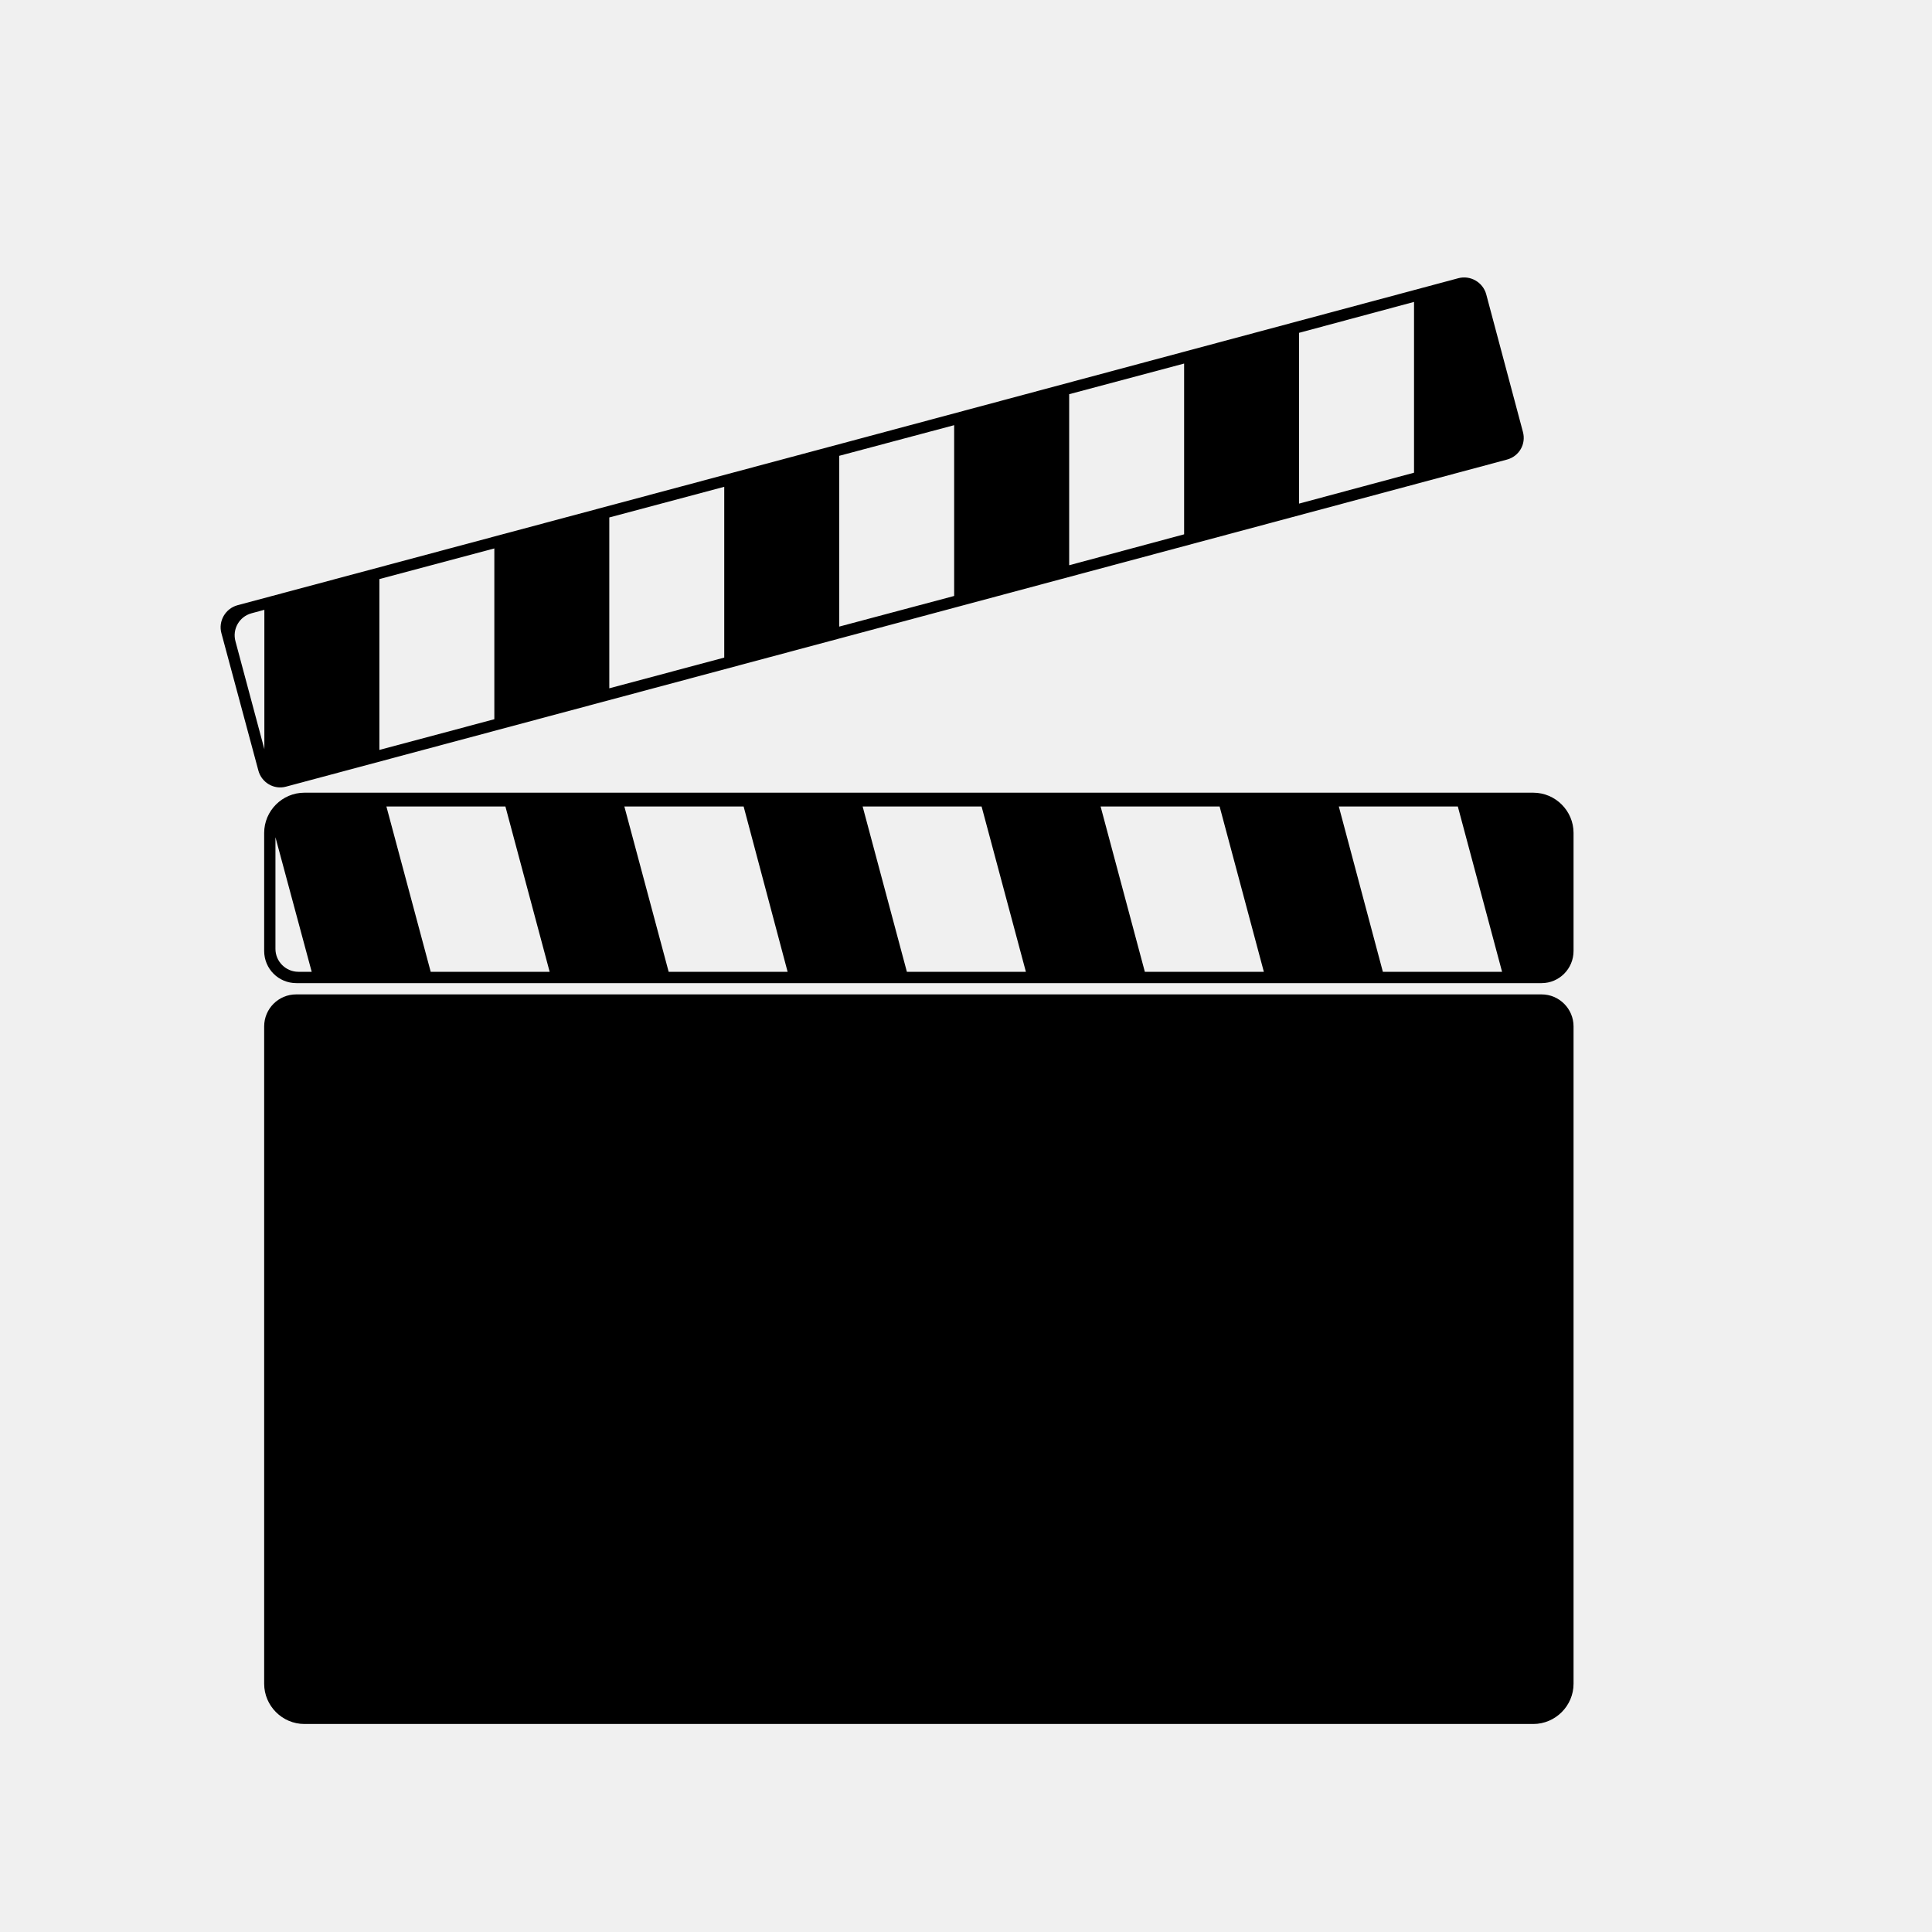
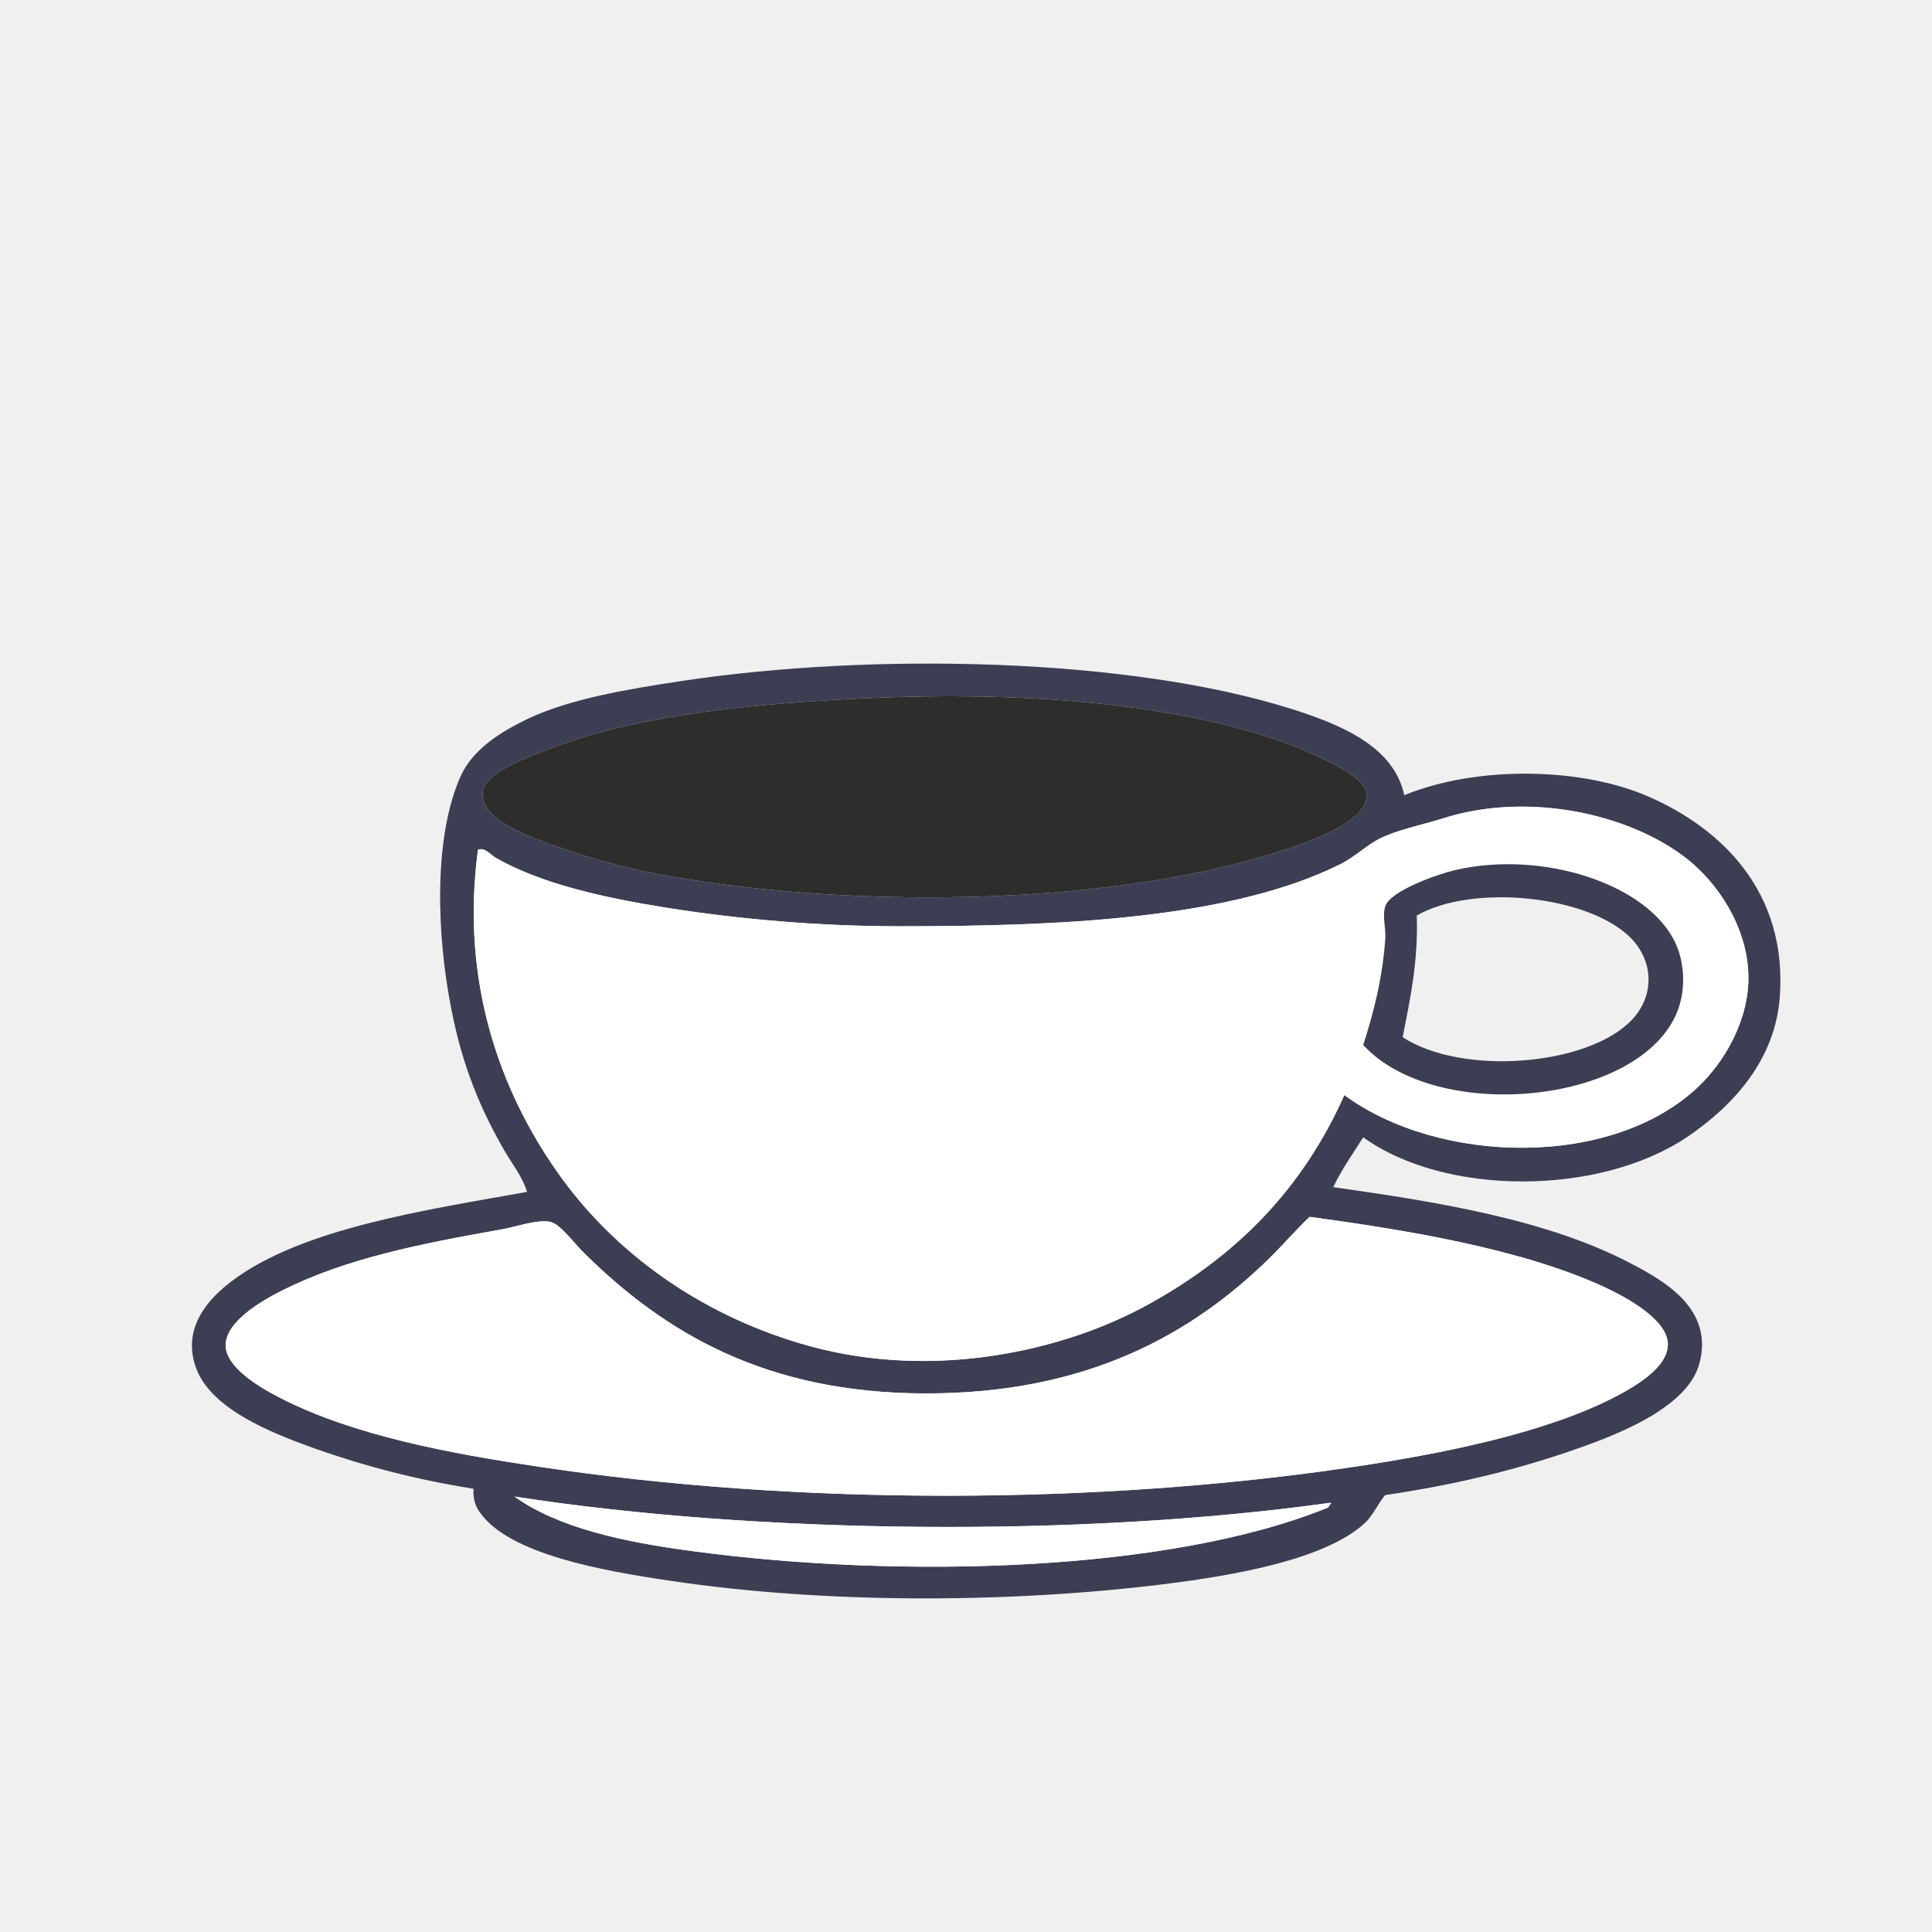
<svg xmlns="http://www.w3.org/2000/svg" width="40" zoomAndPan="magnify" viewBox="0 0 30 30" height="40" preserveAspectRatio="xMidYMid meet" version="1.0">
  <defs>
-     <clipPath id="76b0e16f5c">
-       <path d="M 4 12 L 24.434 12 L 24.434 26.77 L 4 26.77 Z M 4 12 " clip-rule="nonzero" />
+     <clipPath id="8b1a30bbc9">
+       <path d="M 2.973 10.305 L 27.652 10.305 L 27.652 24.82 L 2.973 24.82 Z M 2.973 10.305 " clip-rule="nonzero" />
    </clipPath>
-     <clipPath id="16102dff33">
-       <path d="M 3.387 4.27 L 24 4.27 L 24 13 L 3.387 13 Z M 3.387 4.27 " clip-rule="nonzero" />
+     <clipPath id="9e260acc7b">
+       <path d="M 7 10.305 L 22 10.305 L 22 14 L 7 14 Z M 7 10.305 " clip-rule="nonzero" />
+     </clipPath>
+     <clipPath id="91b1cd58e5">
+       <path d="M 7 12 L 27.652 12 L 27.652 22 L 7 22 Z M 7 12 " clip-rule="nonzero" />
+     </clipPath>
+     <clipPath id="70ff275c8a">
+       <path d="M 7 23 L 21 23 L 21 24.82 L 7 24.82 Z M 7 23 " clip-rule="nonzero" />
    </clipPath>
  </defs>
-   <g clip-path="url(#76b0e16f5c)">
-     <path fill="#000000" d="M 4.727 12.309 L 23.809 12.309 C 24.152 12.309 24.434 12.59 24.434 12.934 L 24.434 14.766 C 24.434 15.043 24.211 15.266 23.938 15.266 L 4.602 15.266 C 4.324 15.266 4.102 15.043 4.102 14.766 L 4.102 12.934 C 4.102 12.59 4.383 12.309 4.727 12.309 Z M 24.434 15.938 L 24.434 26.145 C 24.434 26.488 24.152 26.77 23.809 26.77 L 4.727 26.77 C 4.383 26.77 4.102 26.488 4.102 26.145 L 4.102 15.938 C 4.102 15.664 4.324 15.441 4.598 15.441 L 23.938 15.441 C 24.211 15.441 24.434 15.664 24.434 15.938 Z M 20.789 12.523 L 21.473 15.09 L 23.324 15.09 L 22.637 12.523 Z M 17.09 12.523 L 17.777 15.09 L 19.625 15.09 L 18.938 12.523 Z M 13.395 12.523 L 14.082 15.09 L 15.93 15.09 L 15.242 12.523 Z M 9.695 12.523 L 10.383 15.09 L 12.23 15.09 L 11.547 12.523 Z M 6 12.523 L 6.688 15.09 L 8.535 15.09 L 7.848 12.523 Z M 4.84 15.09 L 4.277 13 L 4.277 14.734 C 4.277 14.93 4.438 15.09 4.633 15.09 Z M 4.84 15.09 " fill-opacity="1" fill-rule="evenodd" />
+   <g clip-path="url(#8b1a30bbc9)">
+     <path fill="#3c3e53" d="M 7.988 23.238 C 8.672 23.727 9.688 23.945 10.754 24.086 C 13.98 24.52 18.164 24.414 20.629 23.406 C 20.629 23.383 20.648 23.379 20.652 23.359 C 20.668 23.359 20.68 23.34 20.652 23.336 C 16.789 23.875 11.754 23.824 7.988 23.238 Z M 19.746 19.504 C 18.504 20.734 16.863 21.637 14.383 21.637 C 11.895 21.637 10.32 20.695 9.066 19.453 C 8.914 19.305 8.691 18.988 8.527 18.969 C 8.305 18.941 8.031 19.047 7.789 19.09 C 6.516 19.316 5.383 19.539 4.387 20.035 C 4.074 20.191 3.504 20.52 3.504 20.887 C 3.504 21.23 4.016 21.535 4.359 21.711 C 5.508 22.297 6.996 22.57 8.379 22.777 C 12.387 23.379 17.051 23.371 21.023 22.777 C 22.363 22.578 23.953 22.262 25.039 21.711 C 25.367 21.543 25.914 21.238 25.898 20.859 C 25.879 20.488 25.27 20.152 24.918 19.988 C 23.613 19.383 21.793 19.094 20.336 18.895 C 20.137 19.082 19.938 19.312 19.746 19.504 Z M 26.387 16.859 C 26.762 16.496 27.121 15.902 27.148 15.258 C 27.176 14.496 26.742 13.809 26.289 13.414 C 25.43 12.668 23.781 12.266 22.395 12.711 C 22.059 12.816 21.688 12.887 21.414 13.027 C 21.215 13.129 21.039 13.305 20.824 13.414 C 19.09 14.281 16.41 14.383 13.965 14.383 C 12.703 14.383 11.473 14.273 10.34 14.094 C 9.367 13.938 8.387 13.719 7.691 13.316 C 7.621 13.277 7.531 13.152 7.422 13.195 C 7.148 15.238 7.762 16.926 8.648 18.191 C 9.531 19.453 10.863 20.395 12.422 20.859 C 14.312 21.43 16.344 21.043 17.738 20.305 C 19.172 19.539 20.219 18.477 20.875 17.004 C 22.344 18.086 25.047 18.152 26.387 16.859 Z M 8.625 11.594 C 8.277 11.727 7.527 11.977 7.496 12.297 C 7.453 12.75 8.281 13.016 8.723 13.172 C 9.27 13.367 9.875 13.516 10.414 13.609 C 13.402 14.129 17.367 14.051 19.945 13.195 C 20.348 13.062 21.234 12.758 21.219 12.348 C 21.211 12.137 20.895 11.957 20.605 11.812 C 18.812 10.926 15.961 10.723 13.426 10.844 C 11.754 10.922 9.949 11.094 8.625 11.594 Z M 21.805 12.348 C 22.941 11.883 24.562 11.914 25.602 12.371 C 26.734 12.867 27.754 13.848 27.637 15.477 C 27.566 16.449 26.926 17.164 26.191 17.66 C 24.824 18.574 22.434 18.574 21.168 17.66 C 21.008 17.914 20.836 18.152 20.703 18.434 C 22.301 18.66 24.031 18.934 25.336 19.625 C 25.852 19.895 26.617 20.332 26.387 21.176 C 26.191 21.891 25.023 22.316 24.305 22.559 C 23.414 22.859 22.5 23.07 21.512 23.215 C 21.426 23.297 21.324 23.531 21.191 23.652 C 20.578 24.215 19.18 24.461 18.082 24.598 C 15.664 24.898 12.82 24.906 10.414 24.547 C 9.355 24.391 7.898 24.133 7.449 23.48 C 7.379 23.383 7.344 23.273 7.352 23.117 C 6.473 22.977 5.672 22.77 4.875 22.488 C 4.191 22.242 3.262 21.871 3.039 21.227 C 2.824 20.613 3.242 20.16 3.602 19.891 C 4.684 19.074 6.609 18.789 8.184 18.508 C 8.117 18.281 7.961 18.086 7.84 17.879 C 7.465 17.234 7.18 16.555 7.008 15.668 C 6.781 14.52 6.727 13.008 7.152 12.055 C 7.336 11.645 7.75 11.375 8.207 11.156 C 8.867 10.848 9.738 10.703 10.586 10.574 C 13.539 10.129 17.527 10.207 20.066 11.012 C 20.812 11.25 21.645 11.586 21.805 12.348 " fill-opacity="1" fill-rule="evenodd" />
  </g>
-   <g clip-path="url(#16102dff33)">
-     <path fill="#000000" d="M 5.891 11.645 L 5.891 8.992 L 7.676 8.516 L 7.676 11.168 Z M 3.438 9.832 L 4.012 11.965 C 4.062 12.152 4.254 12.266 4.441 12.215 C 10.762 10.523 17.082 8.832 23.398 7.137 C 23.59 7.086 23.699 6.895 23.648 6.707 L 23.078 4.57 C 23.027 4.383 22.832 4.27 22.645 4.32 C 16.328 6.016 10.008 7.707 3.688 9.398 C 3.5 9.449 3.387 9.645 3.438 9.832 Z M 4.105 9.469 L 4.105 11.633 L 3.656 9.957 C 3.605 9.77 3.715 9.574 3.906 9.523 Z M 9.461 8.035 L 11.246 7.559 L 11.246 10.211 L 9.461 10.688 Z M 13.031 7.078 L 14.816 6.602 L 14.816 9.254 L 13.031 9.73 Z M 16.602 6.121 L 18.387 5.645 L 18.387 8.297 L 16.602 8.777 Z M 20.172 5.168 L 21.957 4.688 L 21.957 7.34 L 20.172 7.82 Z M 20.172 5.168 " fill-opacity="1" fill-rule="evenodd" />
+   <g clip-path="url(#9e260acc7b)">
+     <path fill="#2d2d2c" d="M 13.426 10.844 C 15.961 10.723 18.812 10.926 20.605 11.812 C 20.895 11.957 21.211 12.137 21.219 12.348 C 21.234 12.758 20.348 13.062 19.945 13.195 C 17.367 14.051 13.402 14.129 10.414 13.609 C 9.875 13.516 9.27 13.367 8.723 13.172 C 8.281 13.016 7.453 12.75 7.496 12.297 C 7.527 11.977 8.277 11.727 8.625 11.594 C 9.949 11.094 11.754 10.922 13.426 10.844 " fill-opacity="1" fill-rule="evenodd" />
+   </g>
+   <g clip-path="url(#91b1cd58e5)">
+     <path fill="#ffffff" d="M 26.02 15.766 C 26.184 15.41 26.164 14.969 26.02 14.652 C 25.594 13.723 23.945 13.195 22.59 13.512 C 22.324 13.574 21.59 13.832 21.512 14.07 C 21.461 14.215 21.52 14.414 21.512 14.555 C 21.473 15.164 21.332 15.723 21.168 16.227 C 22.289 17.441 25.383 17.16 26.02 15.766 Z M 20.875 17.004 C 20.219 18.477 19.172 19.539 17.738 20.305 C 16.344 21.043 14.312 21.43 12.422 20.859 C 10.863 20.395 9.531 19.453 8.648 18.191 C 7.762 16.926 7.148 15.238 7.422 13.195 C 7.531 13.152 7.621 13.277 7.691 13.316 C 8.387 13.719 9.367 13.938 10.34 14.094 C 11.473 14.273 12.703 14.383 13.965 14.383 C 16.41 14.383 19.09 14.281 20.824 13.414 C 21.039 13.305 21.215 13.129 21.414 13.027 C 21.688 12.887 22.059 12.816 22.395 12.711 C 23.781 12.266 25.43 12.668 26.289 13.414 C 26.742 13.809 27.176 14.496 27.148 15.258 C 27.121 15.902 26.762 16.496 26.387 16.859 C 25.047 18.152 22.344 18.086 20.875 17.004 " fill-opacity="1" fill-rule="evenodd" />
+   </g>
+   <path fill="#3c3e53" d="M 25.336 15.84 C 25.699 15.457 25.672 14.934 25.336 14.578 C 24.691 13.906 22.879 13.715 22 14.215 C 22.023 14.941 21.895 15.516 21.781 16.105 C 22.695 16.707 24.652 16.555 25.336 15.84 Z M 21.168 16.227 C 21.332 15.723 21.473 15.164 21.512 14.555 C 21.52 14.414 21.461 14.215 21.512 14.07 C 21.59 13.832 22.324 13.574 22.59 13.512 C 23.945 13.195 25.594 13.723 26.02 14.652 C 26.164 14.969 26.184 15.41 26.02 15.766 C 25.383 17.16 22.289 17.441 21.168 16.227 " fill-opacity="1" fill-rule="evenodd" />
+   <path fill="#ffffff" d="M 20.336 18.895 C 21.793 19.094 23.609 19.383 24.918 19.988 C 25.27 20.152 25.879 20.488 25.898 20.859 C 25.914 21.238 25.367 21.543 25.039 21.711 C 23.953 22.262 22.363 22.578 21.023 22.777 C 17.051 23.371 12.387 23.379 8.379 22.777 C 6.996 22.57 5.508 22.297 4.359 21.711 C 4.012 21.535 3.504 21.23 3.504 20.887 C 3.504 20.52 4.074 20.191 4.387 20.035 C 5.383 19.539 6.512 19.316 7.789 19.09 C 8.027 19.047 8.305 18.941 8.527 18.969 C 8.691 18.988 8.91 19.305 9.066 19.453 C 10.32 20.695 11.895 21.637 14.383 21.637 C 16.863 21.637 18.504 20.734 19.746 19.504 C 19.938 19.312 20.137 19.082 20.336 18.895 " fill-opacity="1" fill-rule="evenodd" />
+   <g clip-path="url(#70ff275c8a)">
+     <path fill="#ffffff" d="M 20.652 23.336 C 20.68 23.34 20.668 23.359 20.652 23.359 C 20.648 23.379 20.629 23.383 20.629 23.406 C 18.164 24.414 13.98 24.52 10.754 24.086 C 9.688 23.945 8.672 23.727 7.988 23.238 C 11.754 23.824 16.789 23.875 20.652 23.336 " fill-opacity="1" fill-rule="evenodd" />
  </g>
</svg>
